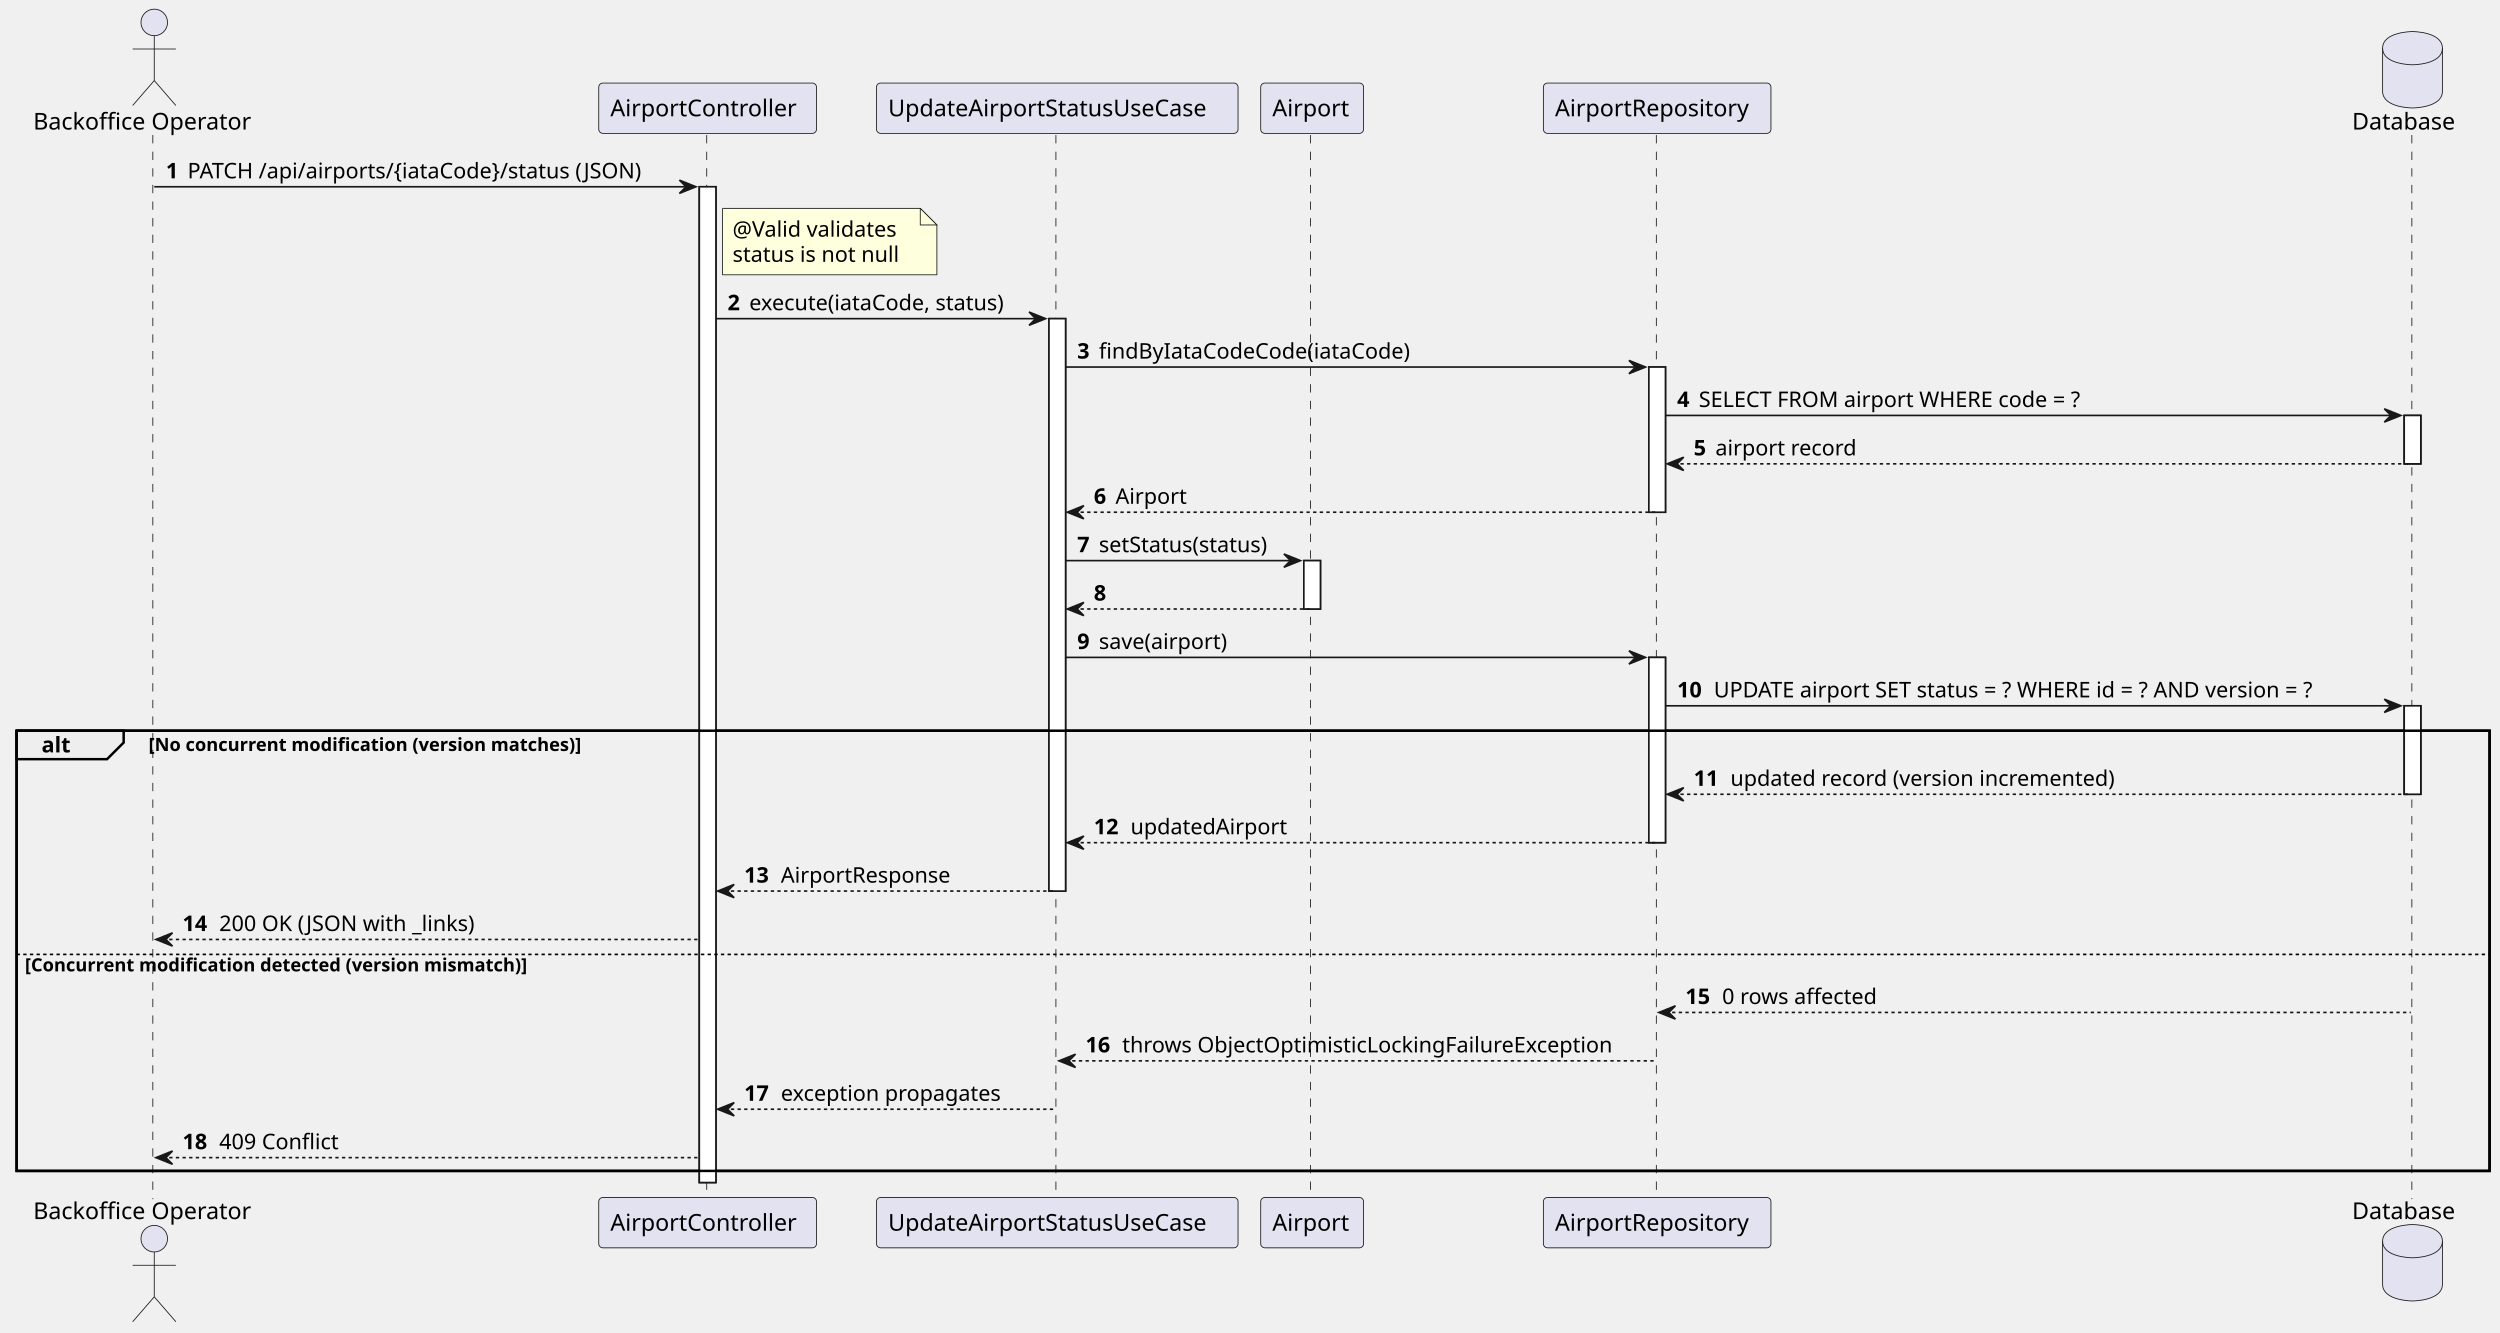
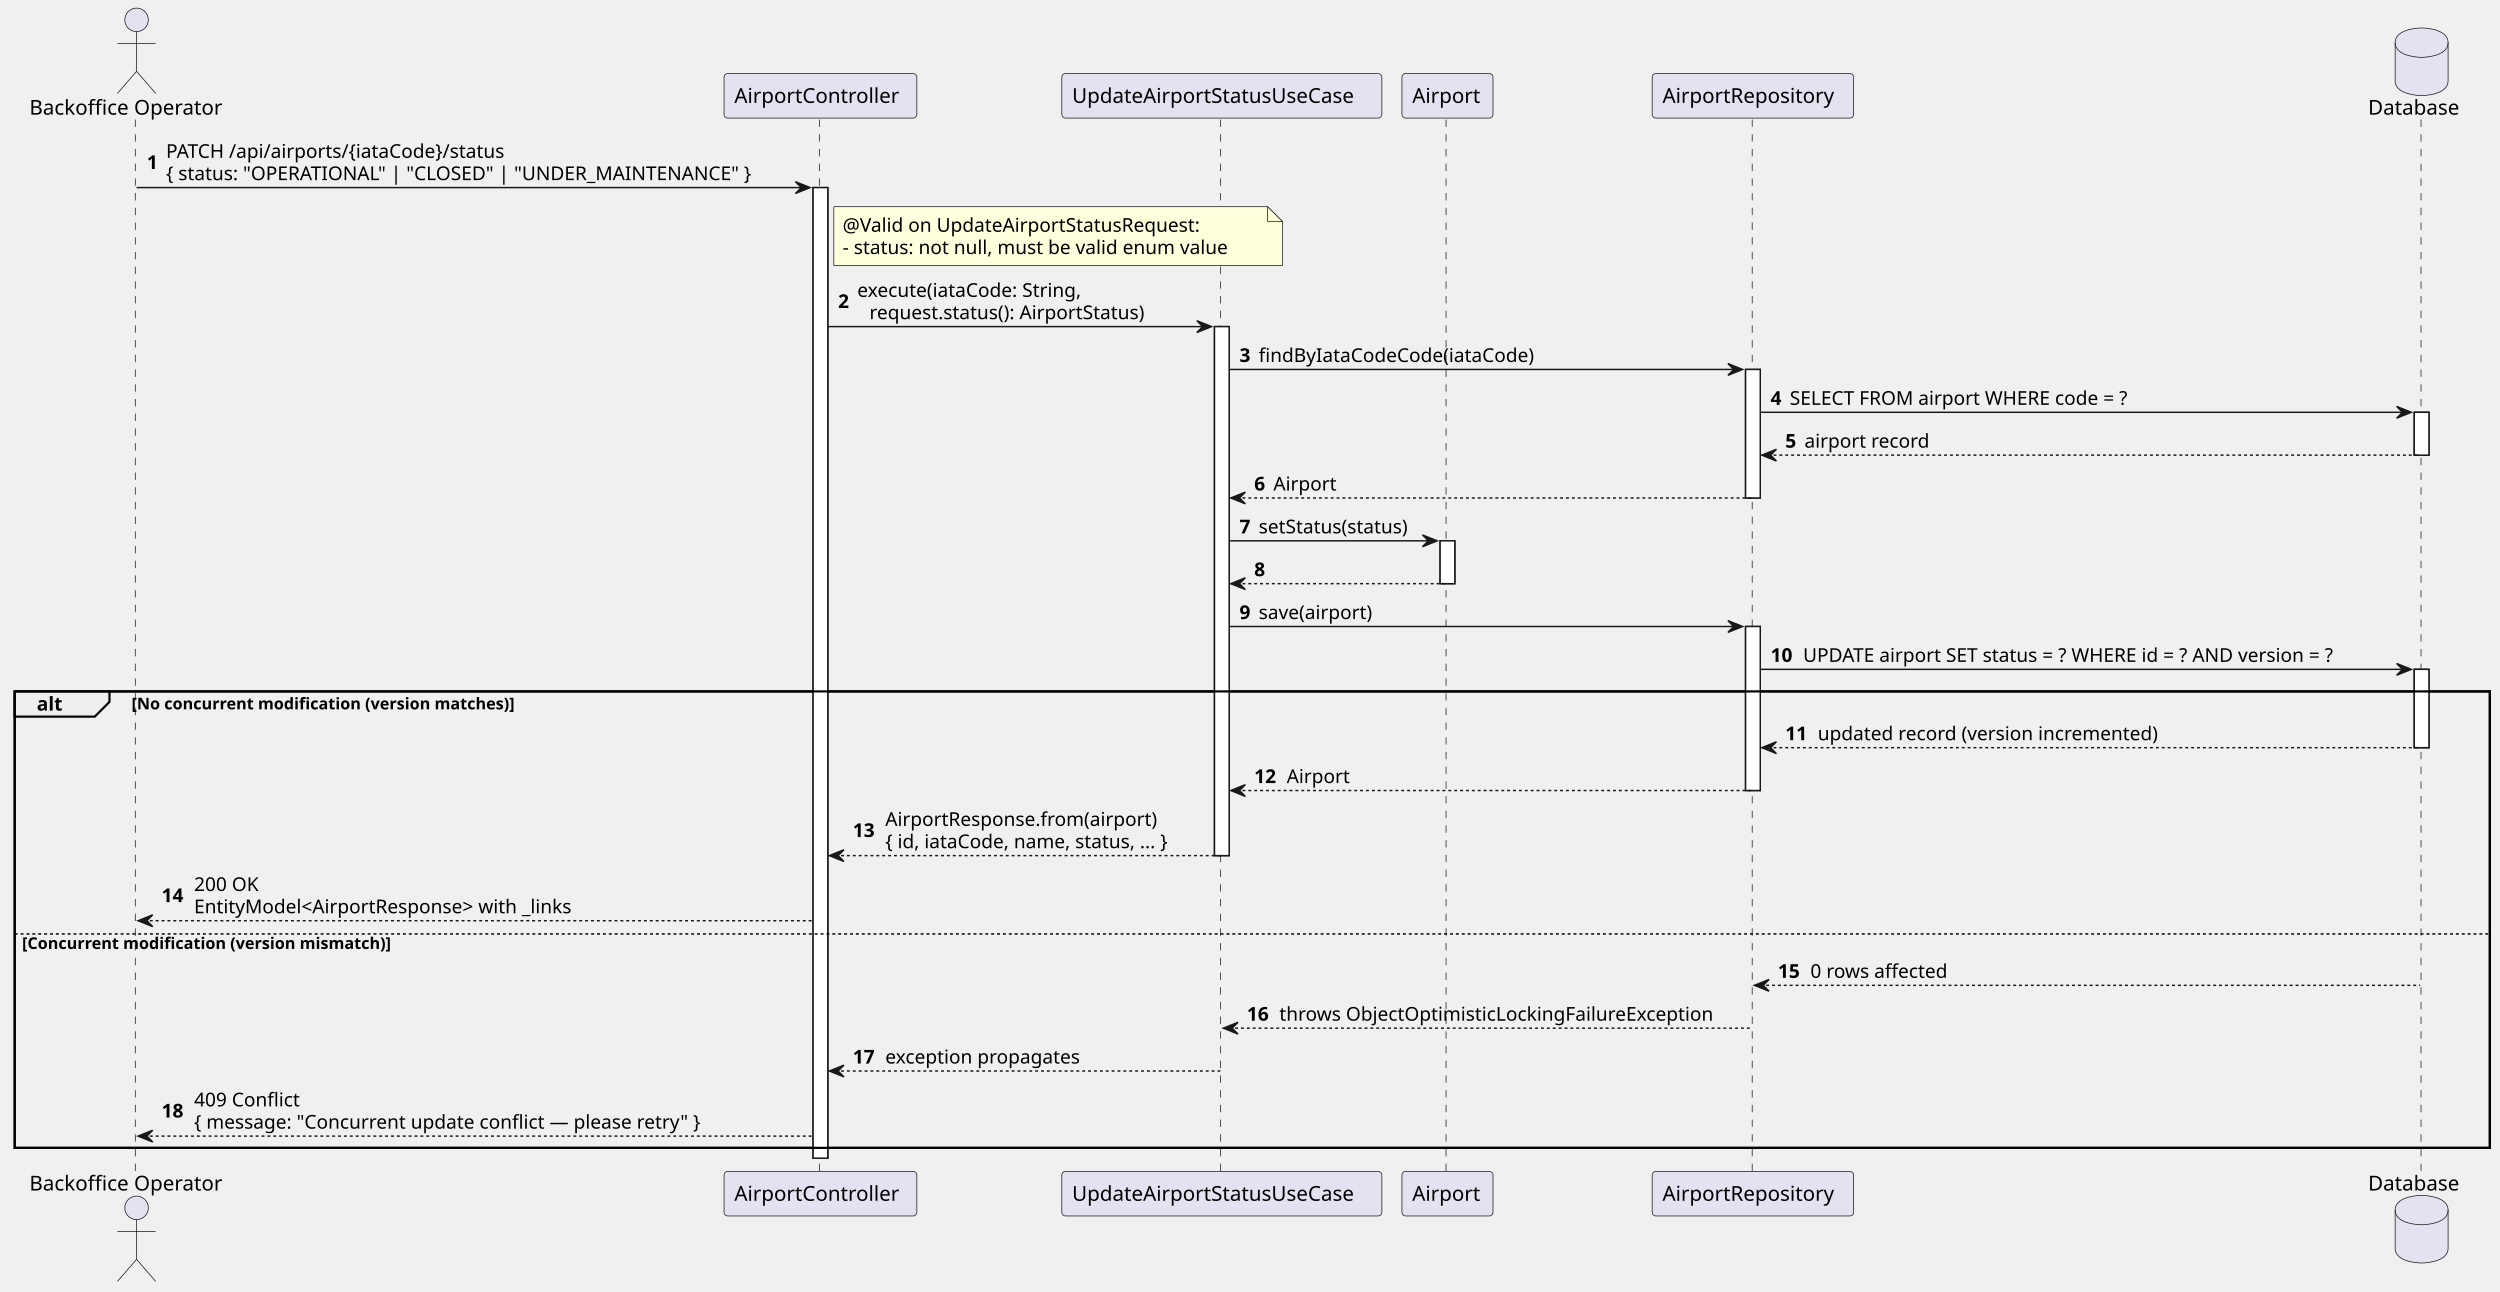
- <svg xmlns="http://www.w3.org/2000/svg" contentStyleType="text/css" data-diagram-type="SEQUENCE" height="802px" preserveAspectRatio="none" style="width:1505px;height:802px;background:#FFFFFF;" version="1.1" viewBox="0 0 1505 802" width="1505px" zoomAndPan="magnify">
+ <svg xmlns="http://www.w3.org/2000/svg" contentStyleType="text/css" data-diagram-type="SEQUENCE" height="878px" preserveAspectRatio="none" style="width:1700px;height:878px;background:#FFFFFF;" version="1.1" viewBox="0 0 1700 878" width="1700px" zoomAndPan="magnify">
  <defs />
  <g>
    <g>
-       <rect fill="#FFFFFF" height="599.461" style="stroke:#181818;stroke-width:1;" width="10" x="420.989" y="112.43" />
-     </g>
-     <g>
-       <rect fill="#FFFFFF" height="344.594" style="stroke:#181818;stroke-width:1;" width="10" x="631.482" y="191.828" />
-     </g>
-     <g>
-       <rect fill="#FFFFFF" height="29.133" style="stroke:#181818;stroke-width:1;" width="10" x="784.91" y="337.492" />
-     </g>
-     <g>
-       <rect fill="#FFFFFF" height="87.398" style="stroke:#181818;stroke-width:1;" width="10" x="992.613" y="220.961" />
-     </g>
-     <g>
-       <rect fill="#FFFFFF" height="111.531" style="stroke:#181818;stroke-width:1;" width="10" x="992.613" y="395.758" />
-     </g>
-     <g>
-       <rect fill="#FFFFFF" height="29.133" style="stroke:#181818;stroke-width:1;" width="10" x="1447.332" y="250.094" />
-     </g>
-     <g>
-       <rect fill="#FFFFFF" height="53.266" style="stroke:#181818;stroke-width:1;" width="10" x="1447.332" y="424.891" />
-     </g>
-     <rect fill="none" height="265" style="stroke:#000000;stroke-width:1.5;" width="1488.733" x="10" y="439.891" />
+       <rect fill="#FFFFFF" height="659.992" style="stroke:#181818;stroke-width:1;" width="10" x="552.899" y="127.562" />
+     </g>
+     <g>
+       <rect fill="#FFFFFF" height="359.727" style="stroke:#181818;stroke-width:1;" width="10" x="825.852" y="222.094" />
+     </g>
+     <g>
+       <rect fill="#FFFFFF" height="29.133" style="stroke:#181818;stroke-width:1;" width="10" x="979.279" y="367.758" />
+     </g>
+     <g>
+       <rect fill="#FFFFFF" height="87.398" style="stroke:#181818;stroke-width:1;" width="10" x="1186.983" y="251.227" />
+     </g>
+     <g>
+       <rect fill="#FFFFFF" height="111.531" style="stroke:#181818;stroke-width:1;" width="10" x="1186.983" y="426.023" />
+     </g>
+     <g>
+       <rect fill="#FFFFFF" height="29.133" style="stroke:#181818;stroke-width:1;" width="10" x="1641.702" y="280.359" />
+     </g>
+     <g>
+       <rect fill="#FFFFFF" height="53.266" style="stroke:#181818;stroke-width:1;" width="10" x="1641.702" y="455.156" />
+     </g>
+     <rect fill="none" height="310.398" style="stroke:#000000;stroke-width:1.5;" width="1683.102" x="10" y="470.156" />
    <g class="participant-lifeline" data-entity-uid="part1" data-qualified-name="BO" id="part1-lifeline">
      <g>
-         <rect fill="#000000" fill-opacity="0" height="640.594" width="8" x="88.863" y="81.297" />
-         <line style="stroke:#181818;stroke-width:0.5;stroke-dasharray:5,5;" x1="92" x2="92" y1="81.297" y2="721.891" />
+         <rect fill="#000000" fill-opacity="0" height="716.258" width="8" x="88.863" y="81.297" />
+         <line style="stroke:#181818;stroke-width:0.5;stroke-dasharray:5,5;" x1="92" x2="92" y1="81.297" y2="797.555" />
      </g>
    </g>
    <g class="participant-lifeline" data-entity-uid="part2" data-qualified-name="Ctrl" id="part2-lifeline">
      <g>
-         <rect fill="#000000" fill-opacity="0" height="640.594" width="8" x="421.989" y="81.297" />
-         <line style="stroke:#181818;stroke-width:0.5;stroke-dasharray:5,5;" x1="425.442" x2="425.442" y1="81.297" y2="721.891" />
+         <rect fill="#000000" fill-opacity="0" height="716.258" width="8" x="553.899" y="81.297" />
+         <line style="stroke:#181818;stroke-width:0.5;stroke-dasharray:5,5;" x1="557.353" x2="557.353" y1="81.297" y2="797.555" />
      </g>
    </g>
    <g class="participant-lifeline" data-entity-uid="part3" data-qualified-name="UC" id="part3-lifeline">
      <g>
-         <rect fill="#000000" fill-opacity="0" height="640.594" width="8" x="632.482" y="81.297" />
-         <line style="stroke:#181818;stroke-width:0.5;stroke-dasharray:5,5;" x1="635.657" x2="635.657" y1="81.297" y2="721.891" />
+         <rect fill="#000000" fill-opacity="0" height="716.258" width="8" x="826.852" y="81.297" />
+         <line style="stroke:#181818;stroke-width:0.5;stroke-dasharray:5,5;" x1="830.027" x2="830.027" y1="81.297" y2="797.555" />
      </g>
    </g>
    <g class="participant-lifeline" data-entity-uid="part4" data-qualified-name="Entity" id="part4-lifeline">
      <g>
-         <rect fill="#000000" fill-opacity="0" height="640.594" width="8" x="785.91" y="81.297" />
-         <line style="stroke:#181818;stroke-width:0.5;stroke-dasharray:5,5;" x1="788.95" x2="788.95" y1="81.297" y2="721.891" />
+         <rect fill="#000000" fill-opacity="0" height="716.258" width="8" x="980.279" y="81.297" />
+         <line style="stroke:#181818;stroke-width:0.5;stroke-dasharray:5,5;" x1="983.319" x2="983.319" y1="81.297" y2="797.555" />
      </g>
    </g>
    <g class="participant-lifeline" data-entity-uid="part5" data-qualified-name="Repo" id="part5-lifeline">
      <g>
-         <rect fill="#000000" fill-opacity="0" height="640.594" width="8" x="993.613" y="81.297" />
-         <line style="stroke:#181818;stroke-width:0.5;stroke-dasharray:5,5;" x1="997.117" x2="997.117" y1="81.297" y2="721.891" />
+         <rect fill="#000000" fill-opacity="0" height="716.258" width="8" x="1187.983" y="81.297" />
+         <line style="stroke:#181818;stroke-width:0.5;stroke-dasharray:5,5;" x1="1191.487" x2="1191.487" y1="81.297" y2="797.555" />
      </g>
    </g>
    <g class="participant-lifeline" data-entity-uid="part6" data-qualified-name="DB" id="part6-lifeline">
      <g>
-         <rect fill="#000000" fill-opacity="0" height="640.594" width="8" x="1448.332" y="81.297" />
-         <line style="stroke:#181818;stroke-width:0.5;stroke-dasharray:5,5;" x1="1451.932" x2="1451.932" y1="81.297" y2="721.891" />
+         <rect fill="#000000" fill-opacity="0" height="716.258" width="8" x="1642.702" y="81.297" />
+         <line style="stroke:#181818;stroke-width:0.5;stroke-dasharray:5,5;" x1="1646.302" x2="1646.302" y1="81.297" y2="797.555" />
      </g>
    </g>
    <g class="participant participant-head" data-entity-uid="part1" data-qualified-name="BO" id="part1-head">
      <text fill="#000000" font-family="sans-serif" font-size="14" lengthAdjust="spacing" textLength="139.727" x="20" y="77.995">Backoffice Operator</text>
      <ellipse cx="92.863" cy="13.5" fill="#E2E2F0" rx="8" ry="8" style="stroke:#181818;stroke-width:0.5;" />
      <path d="M92.863,21.5 L92.863,48.5 M79.863,29.5 L105.863,29.5 M92.863,48.5 L79.863,63.5 M92.863,48.5 L105.863,63.5" fill="none" style="stroke:#181818;stroke-width:0.5;" />
    </g>
    <g class="participant participant-tail" data-entity-uid="part1" data-qualified-name="BO" id="part1-tail">
-       <text fill="#000000" font-family="sans-serif" font-size="14" lengthAdjust="spacing" textLength="139.727" x="20" y="733.886">Backoffice Operator</text>
-       <ellipse cx="92.863" cy="745.688" fill="#E2E2F0" rx="8" ry="8" style="stroke:#181818;stroke-width:0.5;" />
-       <path d="M92.863,753.688 L92.863,780.688 M79.863,761.688 L105.863,761.688 M92.863,780.688 L79.863,795.688 M92.863,780.688 L105.863,795.688" fill="none" style="stroke:#181818;stroke-width:0.5;" />
+       <text fill="#000000" font-family="sans-serif" font-size="14" lengthAdjust="spacing" textLength="139.727" x="20" y="809.55">Backoffice Operator</text>
+       <ellipse cx="92.863" cy="821.352" fill="#E2E2F0" rx="8" ry="8" style="stroke:#181818;stroke-width:0.5;" />
+       <path d="M92.863,829.352 L92.863,856.352 M79.863,837.352 L105.863,837.352 M92.863,856.352 L79.863,871.352 M92.863,856.352 L105.863,871.352" fill="none" style="stroke:#181818;stroke-width:0.5;" />
    </g>
    <g class="participant participant-head" data-entity-uid="part2" data-qualified-name="Ctrl" id="part2-head">
-       <rect fill="#E2E2F0" height="30.297" rx="2.5" ry="2.5" style="stroke:#181818;stroke-width:0.5;" width="131.093" x="360.442" y="50" />
-       <text fill="#000000" font-family="sans-serif" font-size="14" lengthAdjust="spacing" textLength="117.093" x="367.442" y="69.995">AirportController</text>
+       <rect fill="#E2E2F0" height="30.297" rx="2.5" ry="2.5" style="stroke:#181818;stroke-width:0.5;" width="131.093" x="492.353" y="50" />
+       <text fill="#000000" font-family="sans-serif" font-size="14" lengthAdjust="spacing" textLength="117.093" x="499.353" y="69.995">AirportController</text>
    </g>
    <g class="participant participant-tail" data-entity-uid="part2" data-qualified-name="Ctrl" id="part2-tail">
-       <rect fill="#E2E2F0" height="30.297" rx="2.5" ry="2.5" style="stroke:#181818;stroke-width:0.5;" width="131.093" x="360.442" y="720.891" />
-       <text fill="#000000" font-family="sans-serif" font-size="14" lengthAdjust="spacing" textLength="117.093" x="367.442" y="740.886">AirportController</text>
+       <rect fill="#E2E2F0" height="30.297" rx="2.5" ry="2.5" style="stroke:#181818;stroke-width:0.5;" width="131.093" x="492.353" y="796.555" />
+       <text fill="#000000" font-family="sans-serif" font-size="14" lengthAdjust="spacing" textLength="117.093" x="499.353" y="816.55">AirportController</text>
    </g>
    <g class="participant participant-head" data-entity-uid="part3" data-qualified-name="UC" id="part3-head">
-       <rect fill="#E2E2F0" height="30.297" rx="2.5" ry="2.5" style="stroke:#181818;stroke-width:0.5;" width="217.649" x="527.657" y="50" />
-       <text fill="#000000" font-family="sans-serif" font-size="14" lengthAdjust="spacing" textLength="203.649" x="534.657" y="69.995">UpdateAirportStatusUseCase</text>
+       <rect fill="#E2E2F0" height="30.297" rx="2.5" ry="2.5" style="stroke:#181818;stroke-width:0.5;" width="217.649" x="722.027" y="50" />
+       <text fill="#000000" font-family="sans-serif" font-size="14" lengthAdjust="spacing" textLength="203.649" x="729.027" y="69.995">UpdateAirportStatusUseCase</text>
    </g>
    <g class="participant participant-tail" data-entity-uid="part3" data-qualified-name="UC" id="part3-tail">
-       <rect fill="#E2E2F0" height="30.297" rx="2.5" ry="2.5" style="stroke:#181818;stroke-width:0.5;" width="217.649" x="527.657" y="720.891" />
-       <text fill="#000000" font-family="sans-serif" font-size="14" lengthAdjust="spacing" textLength="203.649" x="534.657" y="740.886">UpdateAirportStatusUseCase</text>
+       <rect fill="#E2E2F0" height="30.297" rx="2.5" ry="2.5" style="stroke:#181818;stroke-width:0.5;" width="217.649" x="722.027" y="796.555" />
+       <text fill="#000000" font-family="sans-serif" font-size="14" lengthAdjust="spacing" textLength="203.649" x="729.027" y="816.55">UpdateAirportStatusUseCase</text>
    </g>
    <g class="participant participant-head" data-entity-uid="part4" data-qualified-name="Entity" id="part4-head">
-       <rect fill="#E2E2F0" height="30.297" rx="2.5" ry="2.5" style="stroke:#181818;stroke-width:0.5;" width="61.92" x="758.95" y="50" />
-       <text fill="#000000" font-family="sans-serif" font-size="14" lengthAdjust="spacing" textLength="47.92" x="765.95" y="69.995">Airport</text>
+       <rect fill="#E2E2F0" height="30.297" rx="2.5" ry="2.5" style="stroke:#181818;stroke-width:0.5;" width="61.92" x="953.319" y="50" />
+       <text fill="#000000" font-family="sans-serif" font-size="14" lengthAdjust="spacing" textLength="47.92" x="960.319" y="69.995">Airport</text>
    </g>
    <g class="participant participant-tail" data-entity-uid="part4" data-qualified-name="Entity" id="part4-tail">
-       <rect fill="#E2E2F0" height="30.297" rx="2.5" ry="2.5" style="stroke:#181818;stroke-width:0.5;" width="61.92" x="758.95" y="720.891" />
-       <text fill="#000000" font-family="sans-serif" font-size="14" lengthAdjust="spacing" textLength="47.92" x="765.95" y="740.886">Airport</text>
+       <rect fill="#E2E2F0" height="30.297" rx="2.5" ry="2.5" style="stroke:#181818;stroke-width:0.5;" width="61.92" x="953.319" y="796.555" />
+       <text fill="#000000" font-family="sans-serif" font-size="14" lengthAdjust="spacing" textLength="47.92" x="960.319" y="816.55">Airport</text>
    </g>
    <g class="participant participant-head" data-entity-uid="part5" data-qualified-name="Repo" id="part5-head">
-       <rect fill="#E2E2F0" height="30.297" rx="2.5" ry="2.5" style="stroke:#181818;stroke-width:0.5;" width="136.992" x="929.117" y="50" />
-       <text fill="#000000" font-family="sans-serif" font-size="14" lengthAdjust="spacing" textLength="122.992" x="936.117" y="69.995">AirportRepository</text>
+       <rect fill="#E2E2F0" height="30.297" rx="2.5" ry="2.5" style="stroke:#181818;stroke-width:0.5;" width="136.992" x="1123.487" y="50" />
+       <text fill="#000000" font-family="sans-serif" font-size="14" lengthAdjust="spacing" textLength="122.992" x="1130.487" y="69.995">AirportRepository</text>
    </g>
    <g class="participant participant-tail" data-entity-uid="part5" data-qualified-name="Repo" id="part5-tail">
-       <rect fill="#E2E2F0" height="30.297" rx="2.5" ry="2.5" style="stroke:#181818;stroke-width:0.5;" width="136.992" x="929.117" y="720.891" />
-       <text fill="#000000" font-family="sans-serif" font-size="14" lengthAdjust="spacing" textLength="122.992" x="936.117" y="740.886">AirportRepository</text>
+       <rect fill="#E2E2F0" height="30.297" rx="2.5" ry="2.5" style="stroke:#181818;stroke-width:0.5;" width="136.992" x="1123.487" y="796.555" />
+       <text fill="#000000" font-family="sans-serif" font-size="14" lengthAdjust="spacing" textLength="122.992" x="1130.487" y="816.55">AirportRepository</text>
    </g>
    <g class="participant participant-head" data-entity-uid="part6" data-qualified-name="DB" id="part6-head">
-       <text fill="#000000" font-family="sans-serif" font-size="14" lengthAdjust="spacing" textLength="66.801" x="1415.932" y="77.995">Database</text>
-       <path d="M1434.332,29 C1434.332,19 1452.332,19 1452.332,19 C1452.332,19 1470.332,19 1470.332,29 L1470.332,55 C1470.332,65 1452.332,65 1452.332,65 C1452.332,65 1434.332,65 1434.332,55 L1434.332,29" fill="#E2E2F0" style="stroke:#181818;stroke-width:0.5;" />
-       <path d="M1434.332,29 C1434.332,39 1452.332,39 1452.332,39 C1452.332,39 1470.332,39 1470.332,29" fill="none" style="stroke:#181818;stroke-width:0.5;" />
+       <text fill="#000000" font-family="sans-serif" font-size="14" lengthAdjust="spacing" textLength="66.801" x="1610.302" y="77.995">Database</text>
+       <path d="M1628.702,29 C1628.702,19 1646.702,19 1646.702,19 C1646.702,19 1664.702,19 1664.702,29 L1664.702,55 C1664.702,65 1646.702,65 1646.702,65 C1646.702,65 1628.702,65 1628.702,55 L1628.702,29" fill="#E2E2F0" style="stroke:#181818;stroke-width:0.5;" />
+       <path d="M1628.702,29 C1628.702,39 1646.702,39 1646.702,39 C1646.702,39 1664.702,39 1664.702,29" fill="none" style="stroke:#181818;stroke-width:0.5;" />
    </g>
    <g class="participant participant-tail" data-entity-uid="part6" data-qualified-name="DB" id="part6-tail">
-       <text fill="#000000" font-family="sans-serif" font-size="14" lengthAdjust="spacing" textLength="66.801" x="1415.932" y="733.886">Database</text>
-       <path d="M1434.332,747.188 C1434.332,737.188 1452.332,737.188 1452.332,737.188 C1452.332,737.188 1470.332,737.188 1470.332,747.188 L1470.332,773.188 C1470.332,783.188 1452.332,783.188 1452.332,783.188 C1452.332,783.188 1434.332,783.188 1434.332,773.188 L1434.332,747.188" fill="#E2E2F0" style="stroke:#181818;stroke-width:0.5;" />
-       <path d="M1434.332,747.188 C1434.332,757.188 1452.332,757.188 1452.332,757.188 C1452.332,757.188 1470.332,757.188 1470.332,747.188" fill="none" style="stroke:#181818;stroke-width:0.5;" />
-     </g>
-     <g>
-       <rect fill="#FFFFFF" height="599.461" style="stroke:#181818;stroke-width:1;" width="10" x="420.989" y="112.43" />
-     </g>
-     <g>
-       <rect fill="#FFFFFF" height="344.594" style="stroke:#181818;stroke-width:1;" width="10" x="631.482" y="191.828" />
-     </g>
-     <g>
-       <rect fill="#FFFFFF" height="29.133" style="stroke:#181818;stroke-width:1;" width="10" x="784.91" y="337.492" />
-     </g>
-     <g>
-       <rect fill="#FFFFFF" height="87.398" style="stroke:#181818;stroke-width:1;" width="10" x="992.613" y="220.961" />
-     </g>
-     <g>
-       <rect fill="#FFFFFF" height="111.531" style="stroke:#181818;stroke-width:1;" width="10" x="992.613" y="395.758" />
-     </g>
-     <g>
-       <rect fill="#FFFFFF" height="29.133" style="stroke:#181818;stroke-width:1;" width="10" x="1447.332" y="250.094" />
-     </g>
-     <g>
-       <rect fill="#FFFFFF" height="53.266" style="stroke:#181818;stroke-width:1;" width="10" x="1447.332" y="424.891" />
+       <text fill="#000000" font-family="sans-serif" font-size="14" lengthAdjust="spacing" textLength="66.801" x="1610.302" y="809.55">Database</text>
+       <path d="M1628.702,822.852 C1628.702,812.852 1646.702,812.852 1646.702,812.852 C1646.702,812.852 1664.702,812.852 1664.702,822.852 L1664.702,848.852 C1664.702,858.852 1646.702,858.852 1646.702,858.852 C1646.702,858.852 1628.702,858.852 1628.702,848.852 L1628.702,822.852" fill="#E2E2F0" style="stroke:#181818;stroke-width:0.5;" />
+       <path d="M1628.702,822.852 C1628.702,832.852 1646.702,832.852 1646.702,832.852 C1646.702,832.852 1664.702,832.852 1664.702,822.852" fill="none" style="stroke:#181818;stroke-width:0.5;" />
+     </g>
+     <g>
+       <rect fill="#FFFFFF" height="659.992" style="stroke:#181818;stroke-width:1;" width="10" x="552.899" y="127.562" />
+     </g>
+     <g>
+       <rect fill="#FFFFFF" height="359.727" style="stroke:#181818;stroke-width:1;" width="10" x="825.852" y="222.094" />
+     </g>
+     <g>
+       <rect fill="#FFFFFF" height="29.133" style="stroke:#181818;stroke-width:1;" width="10" x="979.279" y="367.758" />
+     </g>
+     <g>
+       <rect fill="#FFFFFF" height="87.398" style="stroke:#181818;stroke-width:1;" width="10" x="1186.983" y="251.227" />
+     </g>
+     <g>
+       <rect fill="#FFFFFF" height="111.531" style="stroke:#181818;stroke-width:1;" width="10" x="1186.983" y="426.023" />
+     </g>
+     <g>
+       <rect fill="#FFFFFF" height="29.133" style="stroke:#181818;stroke-width:1;" width="10" x="1641.702" y="280.359" />
+     </g>
+     <g>
+       <rect fill="#FFFFFF" height="53.266" style="stroke:#181818;stroke-width:1;" width="10" x="1641.702" y="455.156" />
    </g>
    <g class="message" data-entity-1="part1" data-entity-2="part2" id="msg1">
-       <polygon fill="#181818" points="408.989,108.43,418.989,112.43,408.989,116.43,412.989,112.43" style="stroke:#181818;stroke-width:1;" />
-       <line style="stroke:#181818;stroke-width:1;" x1="92.863" x2="414.989" y1="112.43" y2="112.43" />
-       <text fill="#000000" font-family="sans-serif" font-size="13" font-weight="bold" lengthAdjust="spacing" textLength="9.045" x="99.863" y="107.364">1</text>
-       <text fill="#000000" font-family="sans-serif" font-size="13" lengthAdjust="spacing" textLength="296.08" x="112.909" y="107.364">PATCH /api/airports/{iataCode}/status (JSON)</text>
-     </g>
-     <path d="M435,125.43 L435,165.43 L564,165.43 L564,135.43 L554,125.43 L435,125.43" fill="#FEFFDD" style="stroke:#181818;stroke-width:0.5;" />
-     <path d="M554,125.43 L554,135.43 L564,135.43 L554,125.43" fill="#FEFFDD" style="stroke:#181818;stroke-width:0.5;" />
-     <text fill="#000000" font-family="sans-serif" font-size="13" lengthAdjust="spacing" textLength="108.437" x="441" y="142.497">@Valid validates</text>
-     <text fill="#000000" font-family="sans-serif" font-size="13" lengthAdjust="spacing" textLength="107.72" x="441" y="157.629">status is not null</text>
+       <polygon fill="#181818" points="540.899,123.562,550.899,127.562,540.899,131.562,544.899,127.562" style="stroke:#181818;stroke-width:1;" />
+       <line style="stroke:#181818;stroke-width:1;" x1="92.863" x2="546.899" y1="127.562" y2="127.562" />
+       <text fill="#000000" font-family="sans-serif" font-size="13" font-weight="bold" lengthAdjust="spacing" textLength="9.045" x="99.863" y="114.93">1</text>
+       <text fill="#000000" font-family="sans-serif" font-size="13" lengthAdjust="spacing" textLength="249.761" x="112.909" y="107.364">PATCH /api/airports/{iataCode}/status</text>
+       <text fill="#000000" font-family="sans-serif" font-size="13" lengthAdjust="spacing" textLength="427.991" x="112.909" y="122.497">{ status: "OPERATIONAL" | "CLOSED" | "UNDER_MAINTENANCE" }</text>
+     </g>
+     <path d="M567,140.562 L567,180.562 L872,180.562 L872,150.562 L862,140.562 L567,140.562" fill="#FEFFDD" style="stroke:#181818;stroke-width:0.5;" />
+     <path d="M862,140.562 L862,150.562 L872,150.562 L862,140.562" fill="#FEFFDD" style="stroke:#181818;stroke-width:0.5;" />
+     <text fill="#000000" font-family="sans-serif" font-size="13" lengthAdjust="spacing" textLength="260.565" x="573" y="157.629">@Valid on UpdateAirportStatusRequest:</text>
+     <text fill="#000000" font-family="sans-serif" font-size="13" lengthAdjust="spacing" textLength="284.007" x="573" y="172.762">- status: not null, must be valid enum value</text>
    <g class="message" data-entity-1="part2" data-entity-2="part3" id="msg2">
-       <polygon fill="#181818" points="619.482,187.828,629.482,191.828,619.482,195.828,623.482,191.828" style="stroke:#181818;stroke-width:1;" />
-       <line style="stroke:#181818;stroke-width:1;" x1="430.989" x2="625.482" y1="191.828" y2="191.828" />
-       <text fill="#000000" font-family="sans-serif" font-size="13" font-weight="bold" lengthAdjust="spacing" textLength="9.045" x="437.989" y="186.762">2</text>
-       <text fill="#000000" font-family="sans-serif" font-size="13" lengthAdjust="spacing" textLength="168.448" x="451.034" y="186.762">execute(iataCode, status)</text>
+       <polygon fill="#181818" points="813.852,218.094,823.852,222.094,813.852,226.094,817.852,222.094" style="stroke:#181818;stroke-width:1;" />
+       <line style="stroke:#181818;stroke-width:1;" x1="562.899" x2="819.852" y1="222.094" y2="222.094" />
+       <text fill="#000000" font-family="sans-serif" font-size="13" font-weight="bold" lengthAdjust="spacing" textLength="9.045" x="569.899" y="209.461">2</text>
+       <text fill="#000000" font-family="sans-serif" font-size="13" lengthAdjust="spacing" textLength="166.607" x="582.945" y="201.895">execute(iataCode: String,</text>
+       <text fill="#000000" font-family="sans-serif" font-size="13" lengthAdjust="spacing" textLength="203.43" x="591.21" y="217.028">request.status(): AirportStatus)</text>
    </g>
    <g class="message" data-entity-1="part3" data-entity-2="part5" id="msg3">
-       <polygon fill="#181818" points="980.613,216.961,990.613,220.961,980.613,224.961,984.613,220.961" style="stroke:#181818;stroke-width:1;" />
-       <line style="stroke:#181818;stroke-width:1;" x1="641.482" x2="986.613" y1="220.961" y2="220.961" />
-       <text fill="#000000" font-family="sans-serif" font-size="13" font-weight="bold" lengthAdjust="spacing" textLength="9.045" x="648.482" y="215.895">3</text>
-       <text fill="#000000" font-family="sans-serif" font-size="13" lengthAdjust="spacing" textLength="200.783" x="661.527" y="215.895">findByIataCodeCode(iataCode)</text>
+       <polygon fill="#181818" points="1174.983,247.227,1184.983,251.227,1174.983,255.227,1178.983,251.227" style="stroke:#181818;stroke-width:1;" />
+       <line style="stroke:#181818;stroke-width:1;" x1="835.852" x2="1180.983" y1="251.227" y2="251.227" />
+       <text fill="#000000" font-family="sans-serif" font-size="13" font-weight="bold" lengthAdjust="spacing" textLength="9.045" x="842.852" y="246.161">3</text>
+       <text fill="#000000" font-family="sans-serif" font-size="13" lengthAdjust="spacing" textLength="200.783" x="855.897" y="246.161">findByIataCodeCode(iataCode)</text>
    </g>
    <g class="message" data-entity-1="part5" data-entity-2="part6" id="msg4">
-       <polygon fill="#181818" points="1435.332,246.094,1445.332,250.094,1435.332,254.094,1439.332,250.094" style="stroke:#181818;stroke-width:1;" />
-       <line style="stroke:#181818;stroke-width:1;" x1="1002.613" x2="1441.332" y1="250.094" y2="250.094" />
-       <text fill="#000000" font-family="sans-serif" font-size="13" font-weight="bold" lengthAdjust="spacing" textLength="9.045" x="1009.613" y="245.028">4</text>
-       <text fill="#000000" font-family="sans-serif" font-size="13" lengthAdjust="spacing" textLength="252.497" x="1022.659" y="245.028">SELECT FROM airport WHERE code = ?</text>
+       <polygon fill="#181818" points="1629.702,276.359,1639.702,280.359,1629.702,284.359,1633.702,280.359" style="stroke:#181818;stroke-width:1;" />
+       <line style="stroke:#181818;stroke-width:1;" x1="1196.983" x2="1635.702" y1="280.359" y2="280.359" />
+       <text fill="#000000" font-family="sans-serif" font-size="13" font-weight="bold" lengthAdjust="spacing" textLength="9.045" x="1203.983" y="275.293">4</text>
+       <text fill="#000000" font-family="sans-serif" font-size="13" lengthAdjust="spacing" textLength="252.497" x="1217.028" y="275.293">SELECT FROM airport WHERE code = ?</text>
    </g>
    <g class="message" data-entity-1="part6" data-entity-2="part5" id="msg5">
-       <polygon fill="#181818" points="1013.613,275.227,1003.613,279.227,1013.613,283.227,1009.613,279.227" style="stroke:#181818;stroke-width:1;" />
-       <line style="stroke:#181818;stroke-width:1;stroke-dasharray:2,2;" x1="1007.613" x2="1451.332" y1="279.227" y2="279.227" />
-       <text fill="#000000" font-family="sans-serif" font-size="13" font-weight="bold" lengthAdjust="spacing" textLength="9.045" x="1019.613" y="274.161">5</text>
-       <text fill="#000000" font-family="sans-serif" font-size="13" lengthAdjust="spacing" textLength="89.743" x="1032.659" y="274.161">airport record</text>
+       <polygon fill="#181818" points="1207.983,305.492,1197.983,309.492,1207.983,313.492,1203.983,309.492" style="stroke:#181818;stroke-width:1;" />
+       <line style="stroke:#181818;stroke-width:1;stroke-dasharray:2,2;" x1="1201.983" x2="1645.702" y1="309.492" y2="309.492" />
+       <text fill="#000000" font-family="sans-serif" font-size="13" font-weight="bold" lengthAdjust="spacing" textLength="9.045" x="1213.983" y="304.426">5</text>
+       <text fill="#000000" font-family="sans-serif" font-size="13" lengthAdjust="spacing" textLength="89.743" x="1227.028" y="304.426">airport record</text>
    </g>
    <g class="message" data-entity-1="part5" data-entity-2="part3" id="msg6">
-       <polygon fill="#181818" points="652.482,304.359,642.482,308.359,652.482,312.359,648.482,308.359" style="stroke:#181818;stroke-width:1;" />
-       <line style="stroke:#181818;stroke-width:1;stroke-dasharray:2,2;" x1="646.482" x2="996.613" y1="308.359" y2="308.359" />
-       <text fill="#000000" font-family="sans-serif" font-size="13" font-weight="bold" lengthAdjust="spacing" textLength="9.045" x="658.482" y="303.293">6</text>
-       <text fill="#000000" font-family="sans-serif" font-size="13" lengthAdjust="spacing" textLength="44.497" x="671.527" y="303.293">Airport</text>
+       <polygon fill="#181818" points="846.852,334.625,836.852,338.625,846.852,342.625,842.852,338.625" style="stroke:#181818;stroke-width:1;" />
+       <line style="stroke:#181818;stroke-width:1;stroke-dasharray:2,2;" x1="840.852" x2="1190.983" y1="338.625" y2="338.625" />
+       <text fill="#000000" font-family="sans-serif" font-size="13" font-weight="bold" lengthAdjust="spacing" textLength="9.045" x="852.852" y="333.559">6</text>
+       <text fill="#000000" font-family="sans-serif" font-size="13" lengthAdjust="spacing" textLength="44.497" x="865.897" y="333.559">Airport</text>
    </g>
    <g class="message" data-entity-1="part3" data-entity-2="part4" id="msg7">
-       <polygon fill="#181818" points="772.91,333.492,782.91,337.492,772.91,341.492,776.91,337.492" style="stroke:#181818;stroke-width:1;" />
-       <line style="stroke:#181818;stroke-width:1;" x1="641.482" x2="778.91" y1="337.492" y2="337.492" />
-       <text fill="#000000" font-family="sans-serif" font-size="13" font-weight="bold" lengthAdjust="spacing" textLength="9.045" x="648.482" y="332.426">7</text>
-       <text fill="#000000" font-family="sans-serif" font-size="13" lengthAdjust="spacing" textLength="111.382" x="661.527" y="332.426">setStatus(status)</text>
+       <polygon fill="#181818" points="967.279,363.758,977.279,367.758,967.279,371.758,971.279,367.758" style="stroke:#181818;stroke-width:1;" />
+       <line style="stroke:#181818;stroke-width:1;" x1="835.852" x2="973.279" y1="367.758" y2="367.758" />
+       <text fill="#000000" font-family="sans-serif" font-size="13" font-weight="bold" lengthAdjust="spacing" textLength="9.045" x="842.852" y="362.692">7</text>
+       <text fill="#000000" font-family="sans-serif" font-size="13" lengthAdjust="spacing" textLength="111.382" x="855.897" y="362.692">setStatus(status)</text>
    </g>
    <g class="message" data-entity-1="part4" data-entity-2="part3" id="msg8">
-       <polygon fill="#181818" points="652.482,362.625,642.482,366.625,652.482,370.625,648.482,366.625" style="stroke:#181818;stroke-width:1;" />
-       <line style="stroke:#181818;stroke-width:1;stroke-dasharray:2,2;" x1="646.482" x2="788.91" y1="366.625" y2="366.625" />
-       <text fill="#000000" font-family="sans-serif" font-size="13" font-weight="bold" lengthAdjust="spacing" textLength="9.045" x="658.482" y="361.559">8</text>
-       <text fill="#000000" font-family="sans-serif" font-size="13" lengthAdjust="spacing" textLength="4.132" x="671.527" y="361.559"> </text>
+       <polygon fill="#181818" points="846.852,392.891,836.852,396.891,846.852,400.891,842.852,396.891" style="stroke:#181818;stroke-width:1;" />
+       <line style="stroke:#181818;stroke-width:1;stroke-dasharray:2,2;" x1="840.852" x2="983.279" y1="396.891" y2="396.891" />
+       <text fill="#000000" font-family="sans-serif" font-size="13" font-weight="bold" lengthAdjust="spacing" textLength="9.045" x="852.852" y="391.825">8</text>
+       <text fill="#000000" font-family="sans-serif" font-size="13" lengthAdjust="spacing" textLength="4.132" x="865.897" y="391.825"> </text>
    </g>
    <g class="message" data-entity-1="part3" data-entity-2="part5" id="msg9">
-       <polygon fill="#181818" points="980.613,391.758,990.613,395.758,980.613,399.758,984.613,395.758" style="stroke:#181818;stroke-width:1;" />
-       <line style="stroke:#181818;stroke-width:1;" x1="641.482" x2="986.613" y1="395.758" y2="395.758" />
-       <text fill="#000000" font-family="sans-serif" font-size="13" font-weight="bold" lengthAdjust="spacing" textLength="9.045" x="648.482" y="390.692">9</text>
-       <text fill="#000000" font-family="sans-serif" font-size="13" lengthAdjust="spacing" textLength="84.144" x="661.527" y="390.692">save(airport)</text>
+       <polygon fill="#181818" points="1174.983,422.023,1184.983,426.023,1174.983,430.023,1178.983,426.023" style="stroke:#181818;stroke-width:1;" />
+       <line style="stroke:#181818;stroke-width:1;" x1="835.852" x2="1180.983" y1="426.023" y2="426.023" />
+       <text fill="#000000" font-family="sans-serif" font-size="13" font-weight="bold" lengthAdjust="spacing" textLength="9.045" x="842.852" y="420.957">9</text>
+       <text fill="#000000" font-family="sans-serif" font-size="13" lengthAdjust="spacing" textLength="84.144" x="855.897" y="420.957">save(airport)</text>
    </g>
    <g class="message" data-entity-1="part5" data-entity-2="part6" id="msg10">
-       <polygon fill="#181818" points="1435.332,420.891,1445.332,424.891,1435.332,428.891,1439.332,424.891" style="stroke:#181818;stroke-width:1;" />
-       <line style="stroke:#181818;stroke-width:1;" x1="1002.613" x2="1441.332" y1="424.891" y2="424.891" />
-       <text fill="#000000" font-family="sans-serif" font-size="13" font-weight="bold" lengthAdjust="spacing" textLength="18.091" x="1009.613" y="419.825">10</text>
-       <text fill="#000000" font-family="sans-serif" font-size="13" lengthAdjust="spacing" textLength="403.628" x="1031.704" y="419.825">UPDATE airport SET status = ? WHERE id = ? AND version = ?</text>
-     </g>
-     <path d="M10,439.891 L74.443,439.891 L74.443,447.023 L64.443,457.023 L10,457.023 L10,439.891" fill="#EEEEEE" style="stroke:#000000;stroke-width:1.5;" />
-     <rect fill="none" height="265" style="stroke:#000000;stroke-width:1.5;" width="1488.733" x="10" y="439.891" />
-     <text fill="#000000" font-family="sans-serif" font-size="13" font-weight="bold" lengthAdjust="spacing" textLength="19.443" x="25" y="452.957">alt</text>
-     <text fill="#000000" font-family="sans-serif" font-size="11" font-weight="bold" lengthAdjust="spacing" textLength="295.695" x="89.443" y="452.101">[No concurrent modification (version matches)]</text>
+       <polygon fill="#181818" points="1629.702,451.156,1639.702,455.156,1629.702,459.156,1633.702,455.156" style="stroke:#181818;stroke-width:1;" />
+       <line style="stroke:#181818;stroke-width:1;" x1="1196.983" x2="1635.702" y1="455.156" y2="455.156" />
+       <text fill="#000000" font-family="sans-serif" font-size="13" font-weight="bold" lengthAdjust="spacing" textLength="18.091" x="1203.983" y="450.09">10</text>
+       <text fill="#000000" font-family="sans-serif" font-size="13" lengthAdjust="spacing" textLength="403.628" x="1226.074" y="450.09">UPDATE airport SET status = ? WHERE id = ? AND version = ?</text>
+     </g>
+     <path d="M10,470.156 L74.443,470.156 L74.443,477.289 L64.443,487.289 L10,487.289 L10,470.156" fill="#EEEEEE" style="stroke:#000000;stroke-width:1.5;" />
+     <rect fill="none" height="310.398" style="stroke:#000000;stroke-width:1.5;" width="1683.102" x="10" y="470.156" />
+     <text fill="#000000" font-family="sans-serif" font-size="13" font-weight="bold" lengthAdjust="spacing" textLength="19.443" x="25" y="483.223">alt</text>
+     <text fill="#000000" font-family="sans-serif" font-size="11" font-weight="bold" lengthAdjust="spacing" textLength="295.695" x="89.443" y="482.367">[No concurrent modification (version matches)]</text>
    <g class="message" data-entity-1="part6" data-entity-2="part5" id="msg11">
-       <polygon fill="#181818" points="1013.613,474.156,1003.613,478.156,1013.613,482.156,1009.613,478.156" style="stroke:#181818;stroke-width:1;" />
-       <line style="stroke:#181818;stroke-width:1;stroke-dasharray:2,2;" x1="1007.613" x2="1451.332" y1="478.156" y2="478.156" />
-       <text fill="#000000" font-family="sans-serif" font-size="13" font-weight="bold" lengthAdjust="spacing" textLength="18.091" x="1019.613" y="473.09">11</text>
-       <text fill="#000000" font-family="sans-serif" font-size="13" lengthAdjust="spacing" textLength="248.841" x="1041.704" y="473.09">updated record (version incremented)</text>
+       <polygon fill="#181818" points="1207.983,504.422,1197.983,508.422,1207.983,512.422,1203.983,508.422" style="stroke:#181818;stroke-width:1;" />
+       <line style="stroke:#181818;stroke-width:1;stroke-dasharray:2,2;" x1="1201.983" x2="1645.702" y1="508.422" y2="508.422" />
+       <text fill="#000000" font-family="sans-serif" font-size="13" font-weight="bold" lengthAdjust="spacing" textLength="18.091" x="1213.983" y="503.356">11</text>
+       <text fill="#000000" font-family="sans-serif" font-size="13" lengthAdjust="spacing" textLength="248.841" x="1236.074" y="503.356">updated record (version incremented)</text>
    </g>
    <g class="message" data-entity-1="part5" data-entity-2="part3" id="msg12">
-       <polygon fill="#181818" points="652.482,503.289,642.482,507.289,652.482,511.289,648.482,507.289" style="stroke:#181818;stroke-width:1;" />
-       <line style="stroke:#181818;stroke-width:1;stroke-dasharray:2,2;" x1="646.482" x2="996.613" y1="507.289" y2="507.289" />
-       <text fill="#000000" font-family="sans-serif" font-size="13" font-weight="bold" lengthAdjust="spacing" textLength="18.091" x="658.482" y="502.223">12</text>
-       <text fill="#000000" font-family="sans-serif" font-size="13" lengthAdjust="spacing" textLength="98.554" x="680.573" y="502.223">updatedAirport</text>
+       <polygon fill="#181818" points="846.852,533.555,836.852,537.555,846.852,541.555,842.852,537.555" style="stroke:#181818;stroke-width:1;" />
+       <line style="stroke:#181818;stroke-width:1;stroke-dasharray:2,2;" x1="840.852" x2="1190.983" y1="537.555" y2="537.555" />
+       <text fill="#000000" font-family="sans-serif" font-size="13" font-weight="bold" lengthAdjust="spacing" textLength="18.091" x="852.852" y="532.489">12</text>
+       <text fill="#000000" font-family="sans-serif" font-size="13" lengthAdjust="spacing" textLength="44.497" x="874.942" y="532.489">Airport</text>
    </g>
    <g class="message" data-entity-1="part3" data-entity-2="part2" id="msg13">
-       <polygon fill="#181818" points="441.989,532.422,431.989,536.422,441.989,540.422,437.989,536.422" style="stroke:#181818;stroke-width:1;" />
-       <line style="stroke:#181818;stroke-width:1;stroke-dasharray:2,2;" x1="435.989" x2="635.482" y1="536.422" y2="536.422" />
-       <text fill="#000000" font-family="sans-serif" font-size="13" font-weight="bold" lengthAdjust="spacing" textLength="18.091" x="447.989" y="531.356">13</text>
-       <text fill="#000000" font-family="sans-serif" font-size="13" lengthAdjust="spacing" textLength="107.517" x="470.08" y="531.356">AirportResponse</text>
+       <polygon fill="#181818" points="573.899,577.82,563.899,581.82,573.899,585.82,569.899,581.82" style="stroke:#181818;stroke-width:1;" />
+       <line style="stroke:#181818;stroke-width:1;stroke-dasharray:2,2;" x1="567.899" x2="829.852" y1="581.82" y2="581.82" />
+       <text fill="#000000" font-family="sans-serif" font-size="13" font-weight="bold" lengthAdjust="spacing" textLength="18.091" x="579.899" y="569.188">13</text>
+       <text fill="#000000" font-family="sans-serif" font-size="13" lengthAdjust="spacing" textLength="195.901" x="601.99" y="561.622">AirportResponse.from(airport)</text>
+       <text fill="#000000" font-family="sans-serif" font-size="13" lengthAdjust="spacing" textLength="216.861" x="601.99" y="576.754">{ id, iataCode, name, status, ... }</text>
    </g>
    <g class="message" data-entity-1="part2" data-entity-2="part1" id="msg14">
-       <polygon fill="#181818" points="103.863,561.555,93.863,565.555,103.863,569.555,99.863,565.555" style="stroke:#181818;stroke-width:1;" />
-       <line style="stroke:#181818;stroke-width:1;stroke-dasharray:2,2;" x1="97.863" x2="419.989" y1="565.555" y2="565.555" />
-       <text fill="#000000" font-family="sans-serif" font-size="13" font-weight="bold" lengthAdjust="spacing" textLength="18.091" x="109.863" y="560.489">14</text>
-       <text fill="#000000" font-family="sans-serif" font-size="13" lengthAdjust="spacing" textLength="166.131" x="131.954" y="560.489">200 OK (JSON with _links)</text>
-     </g>
-     <line style="stroke:#000000;stroke-width:1;stroke-dasharray:2,2;" x1="10" x2="1498.733" y1="574.555" y2="574.555" />
-     <text fill="#000000" font-family="sans-serif" font-size="11" font-weight="bold" lengthAdjust="spacing" textLength="343.422" x="15" y="584.765">[Concurrent modification detected (version mismatch)]</text>
+       <polygon fill="#181818" points="103.863,622.086,93.863,626.086,103.863,630.086,99.863,626.086" style="stroke:#181818;stroke-width:1;" />
+       <line style="stroke:#181818;stroke-width:1;stroke-dasharray:2,2;" x1="97.863" x2="551.899" y1="626.086" y2="626.086" />
+       <text fill="#000000" font-family="sans-serif" font-size="13" font-weight="bold" lengthAdjust="spacing" textLength="18.091" x="109.863" y="613.454">14</text>
+       <text fill="#000000" font-family="sans-serif" font-size="13" lengthAdjust="spacing" textLength="47.703" x="131.954" y="605.887">200 OK</text>
+       <text fill="#000000" font-family="sans-serif" font-size="13" lengthAdjust="spacing" textLength="278.396" x="131.954" y="621.02">EntityModel&lt;AirportResponse&gt; with _links</text>
+     </g>
+     <line style="stroke:#000000;stroke-width:1;stroke-dasharray:2,2;" x1="10" x2="1693.102" y1="635.086" y2="635.086" />
+     <text fill="#000000" font-family="sans-serif" font-size="11" font-weight="bold" lengthAdjust="spacing" textLength="284.426" x="15" y="645.296">[Concurrent modification (version mismatch)]</text>
    <g class="message" data-entity-1="part6" data-entity-2="part5" id="msg15">
-       <polygon fill="#181818" points="1008.613,605.492,998.613,609.492,1008.613,613.492,1004.613,609.492" style="stroke:#181818;stroke-width:1;" />
-       <line style="stroke:#181818;stroke-width:1;stroke-dasharray:2,2;" x1="1002.613" x2="1451.332" y1="609.492" y2="609.492" />
-       <text fill="#000000" font-family="sans-serif" font-size="13" font-weight="bold" lengthAdjust="spacing" textLength="18.091" x="1014.613" y="604.426">15</text>
-       <text fill="#000000" font-family="sans-serif" font-size="13" lengthAdjust="spacing" textLength="100.852" x="1036.704" y="604.426">0 rows affected</text>
+       <polygon fill="#181818" points="1202.983,666.023,1192.983,670.023,1202.983,674.023,1198.983,670.023" style="stroke:#181818;stroke-width:1;" />
+       <line style="stroke:#181818;stroke-width:1;stroke-dasharray:2,2;" x1="1196.983" x2="1645.702" y1="670.023" y2="670.023" />
+       <text fill="#000000" font-family="sans-serif" font-size="13" font-weight="bold" lengthAdjust="spacing" textLength="18.091" x="1208.983" y="664.957">15</text>
+       <text fill="#000000" font-family="sans-serif" font-size="13" lengthAdjust="spacing" textLength="100.852" x="1231.074" y="664.957">0 rows affected</text>
    </g>
    <g class="message" data-entity-1="part5" data-entity-2="part3" id="msg16">
-       <polygon fill="#181818" points="647.482,634.625,637.482,638.625,647.482,642.625,643.482,638.625" style="stroke:#181818;stroke-width:1;" />
-       <line style="stroke:#181818;stroke-width:1;stroke-dasharray:2,2;" x1="641.482" x2="996.613" y1="638.625" y2="638.625" />
-       <text fill="#000000" font-family="sans-serif" font-size="13" font-weight="bold" lengthAdjust="spacing" textLength="18.091" x="653.482" y="633.559">16</text>
-       <text fill="#000000" font-family="sans-serif" font-size="13" lengthAdjust="spacing" textLength="315.041" x="675.573" y="633.559">throws ObjectOptimisticLockingFailureException</text>
+       <polygon fill="#181818" points="841.852,695.156,831.852,699.156,841.852,703.156,837.852,699.156" style="stroke:#181818;stroke-width:1;" />
+       <line style="stroke:#181818;stroke-width:1;stroke-dasharray:2,2;" x1="835.852" x2="1190.983" y1="699.156" y2="699.156" />
+       <text fill="#000000" font-family="sans-serif" font-size="13" font-weight="bold" lengthAdjust="spacing" textLength="18.091" x="847.852" y="694.09">16</text>
+       <text fill="#000000" font-family="sans-serif" font-size="13" lengthAdjust="spacing" textLength="315.041" x="869.942" y="694.09">throws ObjectOptimisticLockingFailureException</text>
    </g>
    <g class="message" data-entity-1="part3" data-entity-2="part2" id="msg17">
-       <polygon fill="#181818" points="441.989,663.758,431.989,667.758,441.989,671.758,437.989,667.758" style="stroke:#181818;stroke-width:1;" />
-       <line style="stroke:#181818;stroke-width:1;stroke-dasharray:2,2;" x1="435.989" x2="635.482" y1="667.758" y2="667.758" />
-       <text fill="#000000" font-family="sans-serif" font-size="13" font-weight="bold" lengthAdjust="spacing" textLength="18.091" x="447.989" y="662.692">17</text>
-       <text fill="#000000" font-family="sans-serif" font-size="13" lengthAdjust="spacing" textLength="141.978" x="470.08" y="662.692">exception propagates</text>
+       <polygon fill="#181818" points="573.899,724.289,563.899,728.289,573.899,732.289,569.899,728.289" style="stroke:#181818;stroke-width:1;" />
+       <line style="stroke:#181818;stroke-width:1;stroke-dasharray:2,2;" x1="567.899" x2="829.852" y1="728.289" y2="728.289" />
+       <text fill="#000000" font-family="sans-serif" font-size="13" font-weight="bold" lengthAdjust="spacing" textLength="18.091" x="579.899" y="723.223">17</text>
+       <text fill="#000000" font-family="sans-serif" font-size="13" lengthAdjust="spacing" textLength="141.978" x="601.99" y="723.223">exception propagates</text>
    </g>
    <g class="message" data-entity-1="part2" data-entity-2="part1" id="msg18">
-       <polygon fill="#181818" points="103.863,692.891,93.863,696.891,103.863,700.891,99.863,696.891" style="stroke:#181818;stroke-width:1;" />
-       <line style="stroke:#181818;stroke-width:1;stroke-dasharray:2,2;" x1="97.863" x2="419.989" y1="696.891" y2="696.891" />
-       <text fill="#000000" font-family="sans-serif" font-size="13" font-weight="bold" lengthAdjust="spacing" textLength="18.091" x="109.863" y="691.825">18</text>
-       <text fill="#000000" font-family="sans-serif" font-size="13" lengthAdjust="spacing" textLength="78.26" x="131.954" y="691.825">409 Conflict</text>
+       <polygon fill="#181818" points="103.863,768.555,93.863,772.555,103.863,776.555,99.863,772.555" style="stroke:#181818;stroke-width:1;" />
+       <line style="stroke:#181818;stroke-width:1;stroke-dasharray:2,2;" x1="97.863" x2="551.899" y1="772.555" y2="772.555" />
+       <text fill="#000000" font-family="sans-serif" font-size="13" font-weight="bold" lengthAdjust="spacing" textLength="18.091" x="109.863" y="759.922">18</text>
+       <text fill="#000000" font-family="sans-serif" font-size="13" lengthAdjust="spacing" textLength="78.26" x="131.954" y="752.356">409 Conflict</text>
+       <text fill="#000000" font-family="sans-serif" font-size="13" lengthAdjust="spacing" textLength="377.311" x="131.954" y="767.489">{ message: "Concurrent update conflict — please retry" }</text>
    </g>
  </g>
</svg>
